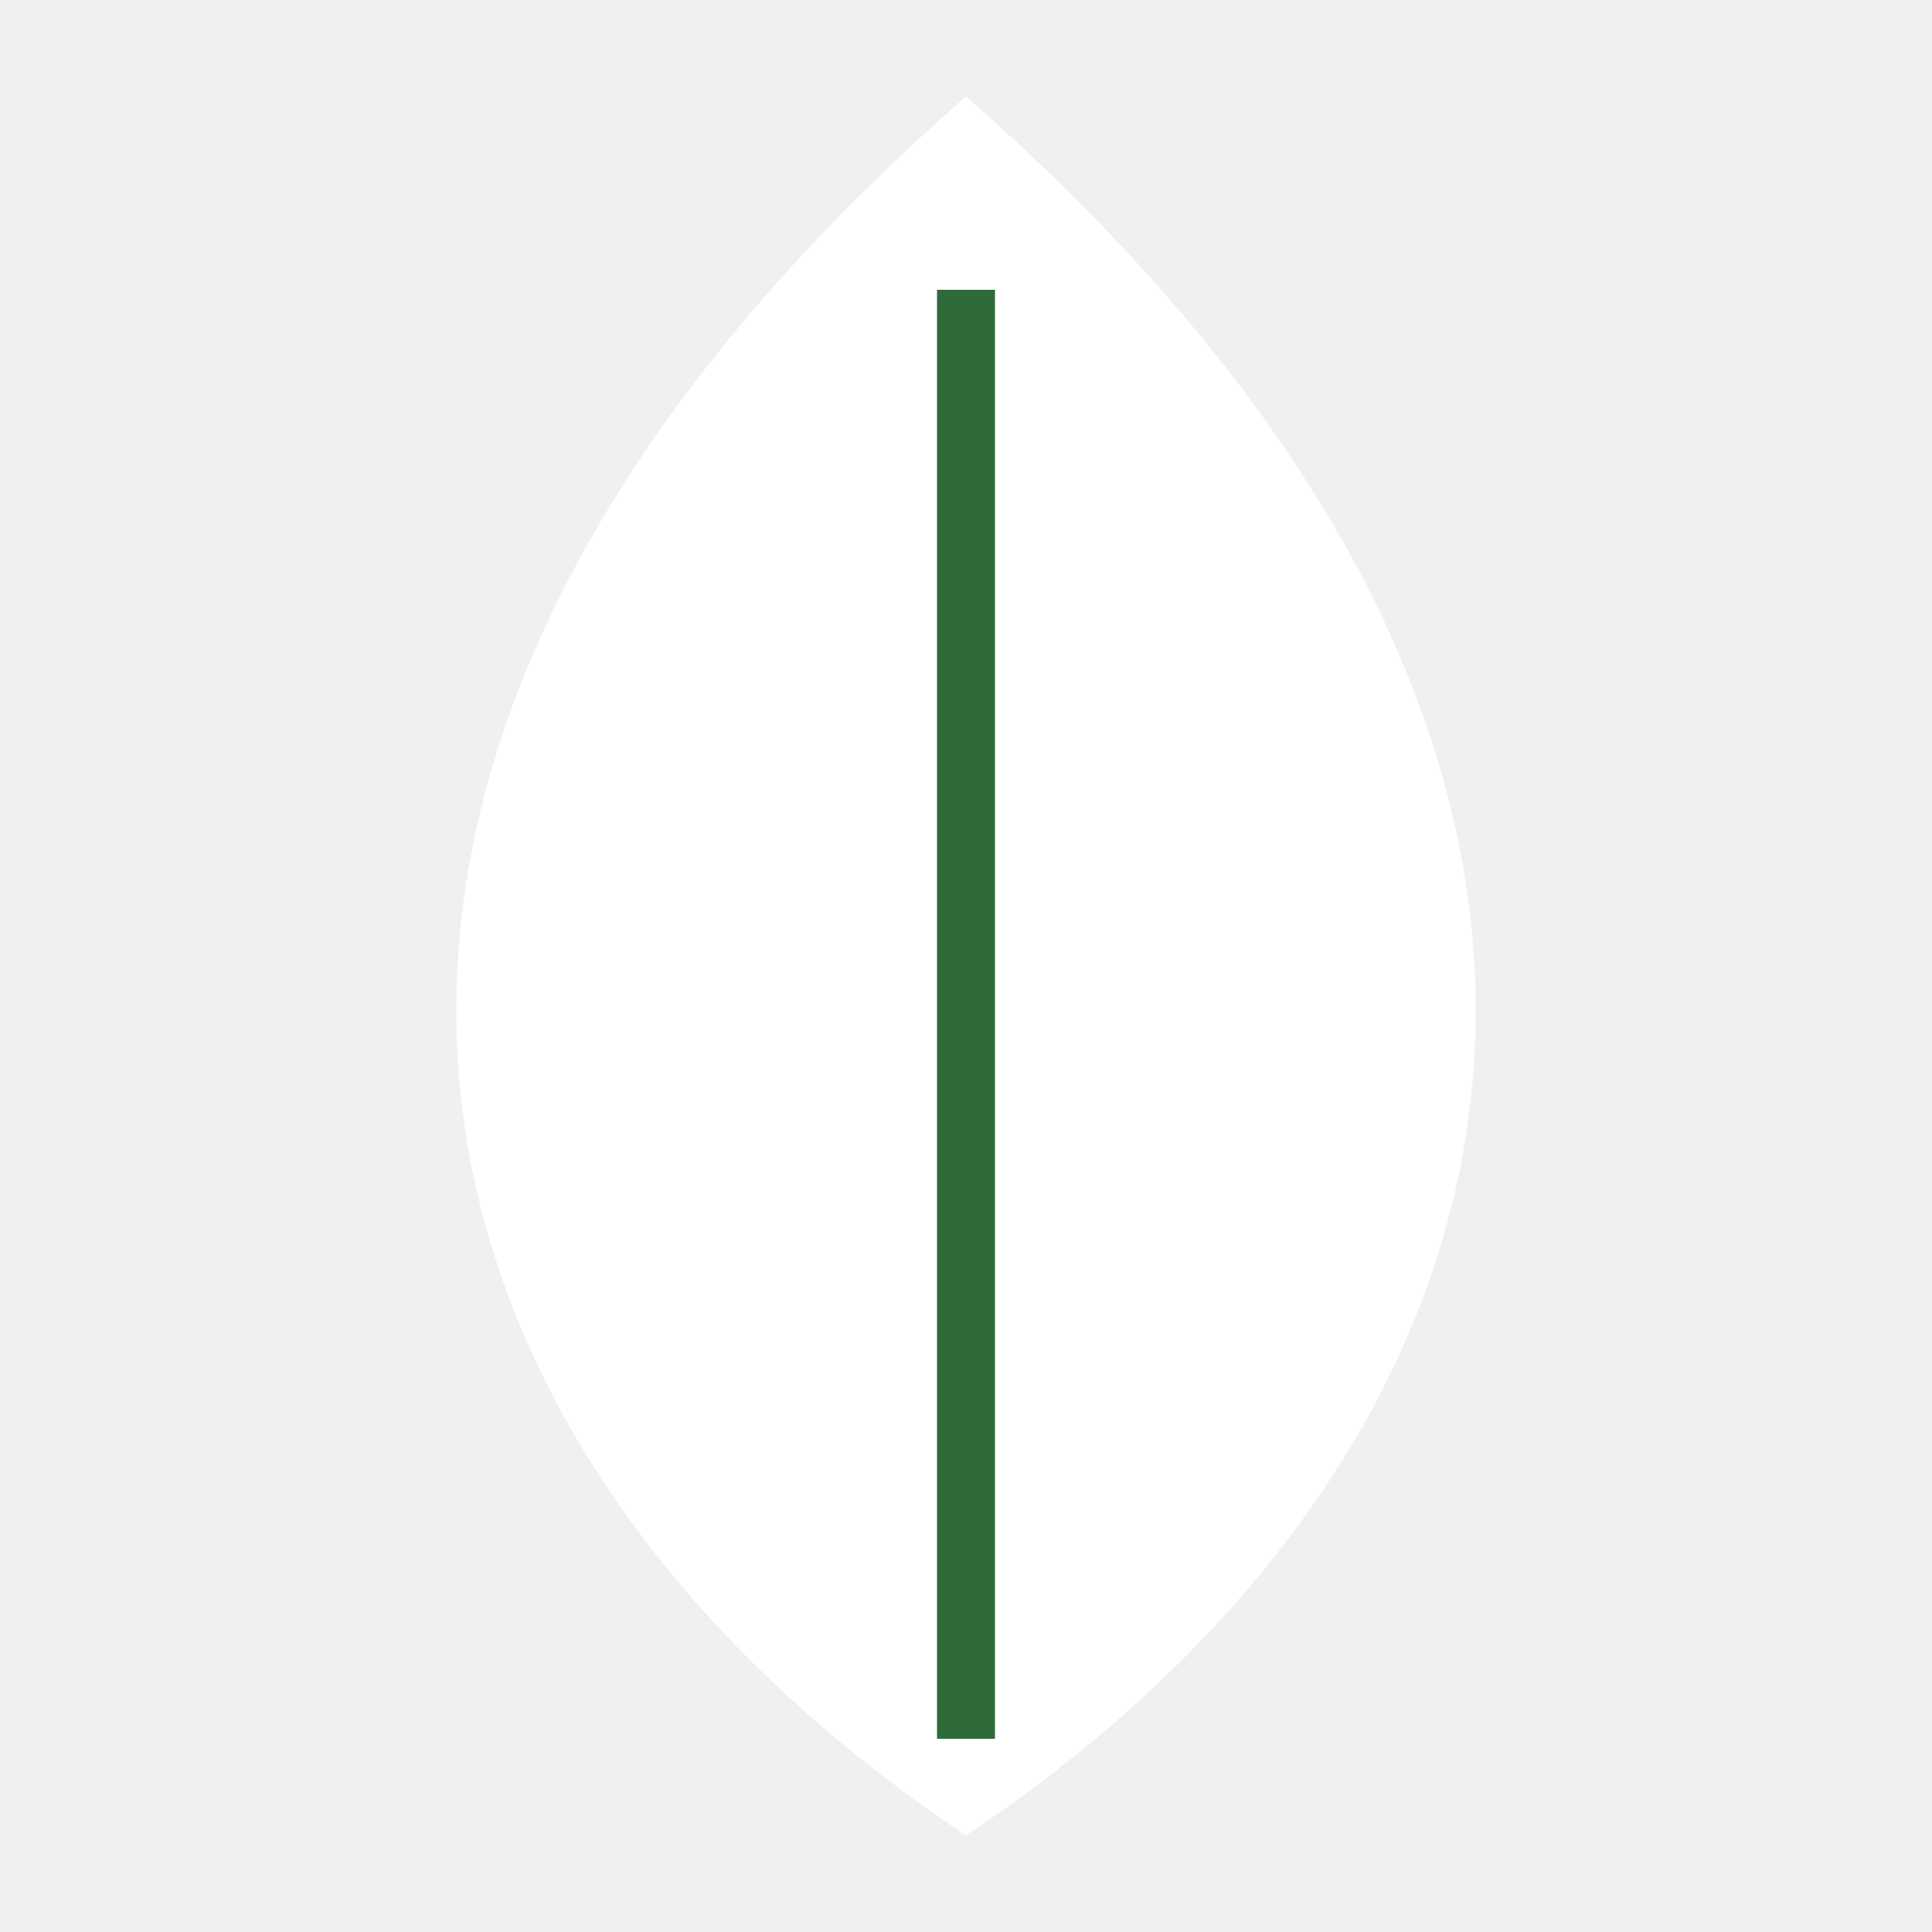
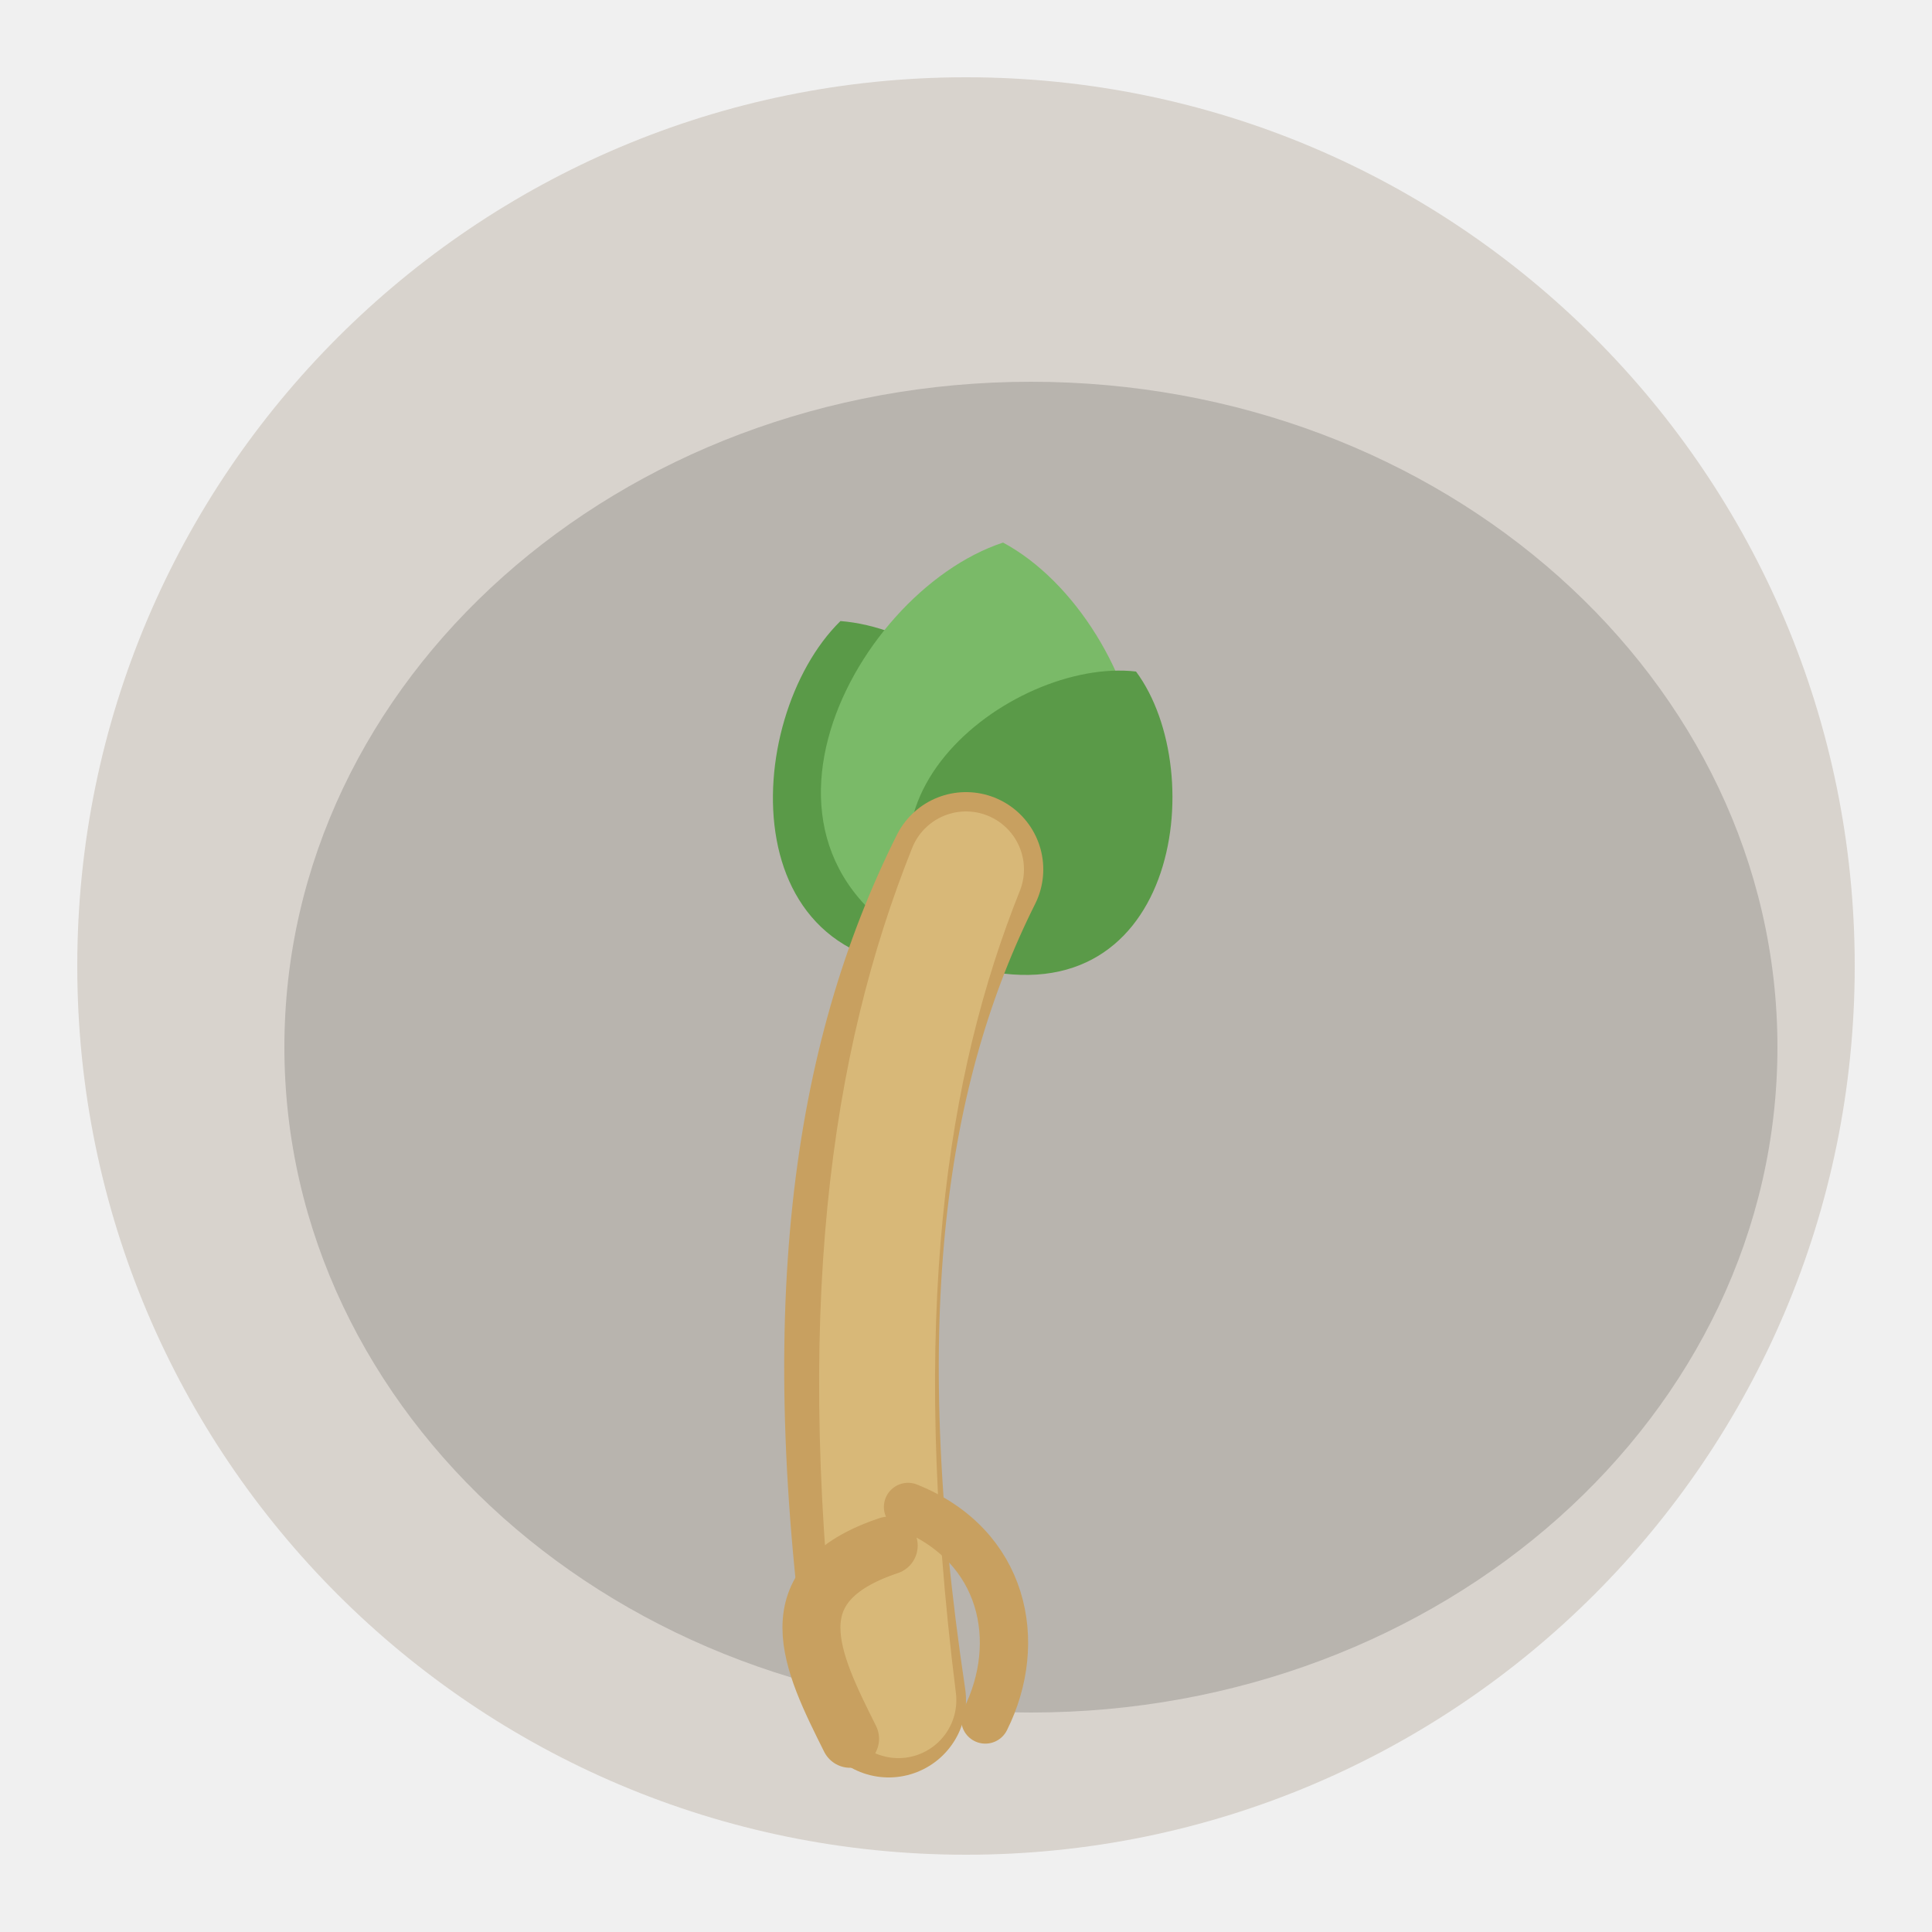
- <svg xmlns="http://www.w3.org/2000/svg" viewBox="0 0 100 100" role="img" aria-label="foglia decorativa">
-   <path d="M50 95C20 75 10 40 50 5c40 35 30 70 0 90Z" fill="#fff" />
-   <path d="M50 90V15" stroke="#2f6b3a" stroke-width="3" />
+ <svg xmlns="http://www.w3.org/2000/svg" viewBox="-50 -50 100 100" width="100" height="100" role="img" aria-label="pastinaca">
+   <circle cx="0" cy="0" r="46" fill="#6b4e2a" opacity="0.18" />
+   <ellipse cx="3.36" cy="4.2" rx="38.64" ry="34.44" fill="rgba(0,0,0,.15)" />
+   <g transform="rotate(-20)">
+     <path d="M0 0 C 12 -3, 6.6 -16, 0 -19 C -6.6 -16, -12 -3, 0 0 Z" fill="#5a9a48" />
+   </g>
+   <g transform="rotate(5)">
+     <path d="M0 0 C 14 -3.5, 7.7 -18.7, 0 -22 C -7.7 -18.7, -14 -3.5, 0 0 Z" fill="#7aba68" />
+   </g>
+   <g transform="rotate(30)">
+     <path d="M0 0 C 11 -2.8, 6 -15, 0 -17.6 C -6 -15, -11 -2.8, 0 0 Z" fill="#5a9a48" />
+   </g>
+   <path d="M0 -5 C -5 5, -7 18, -4 38" stroke="#c8a060" stroke-width="8" fill="none" stroke-linecap="round" />
+   <path d="M0 -5 C -4 5, -6 18, -3.5 38" stroke="#d8b878" stroke-width="6" fill="none" stroke-linecap="round" />
+   <path d="M-4 30 C -10 32, -8 36, -6 40" stroke="#c8a060" stroke-width="3" fill="none" stroke-linecap="round" />
+   <path d="M-3 28 C 2 30, 3 35, 1 39" stroke="#c8a060" stroke-width="2.5" fill="none" stroke-linecap="round" />
</svg>
